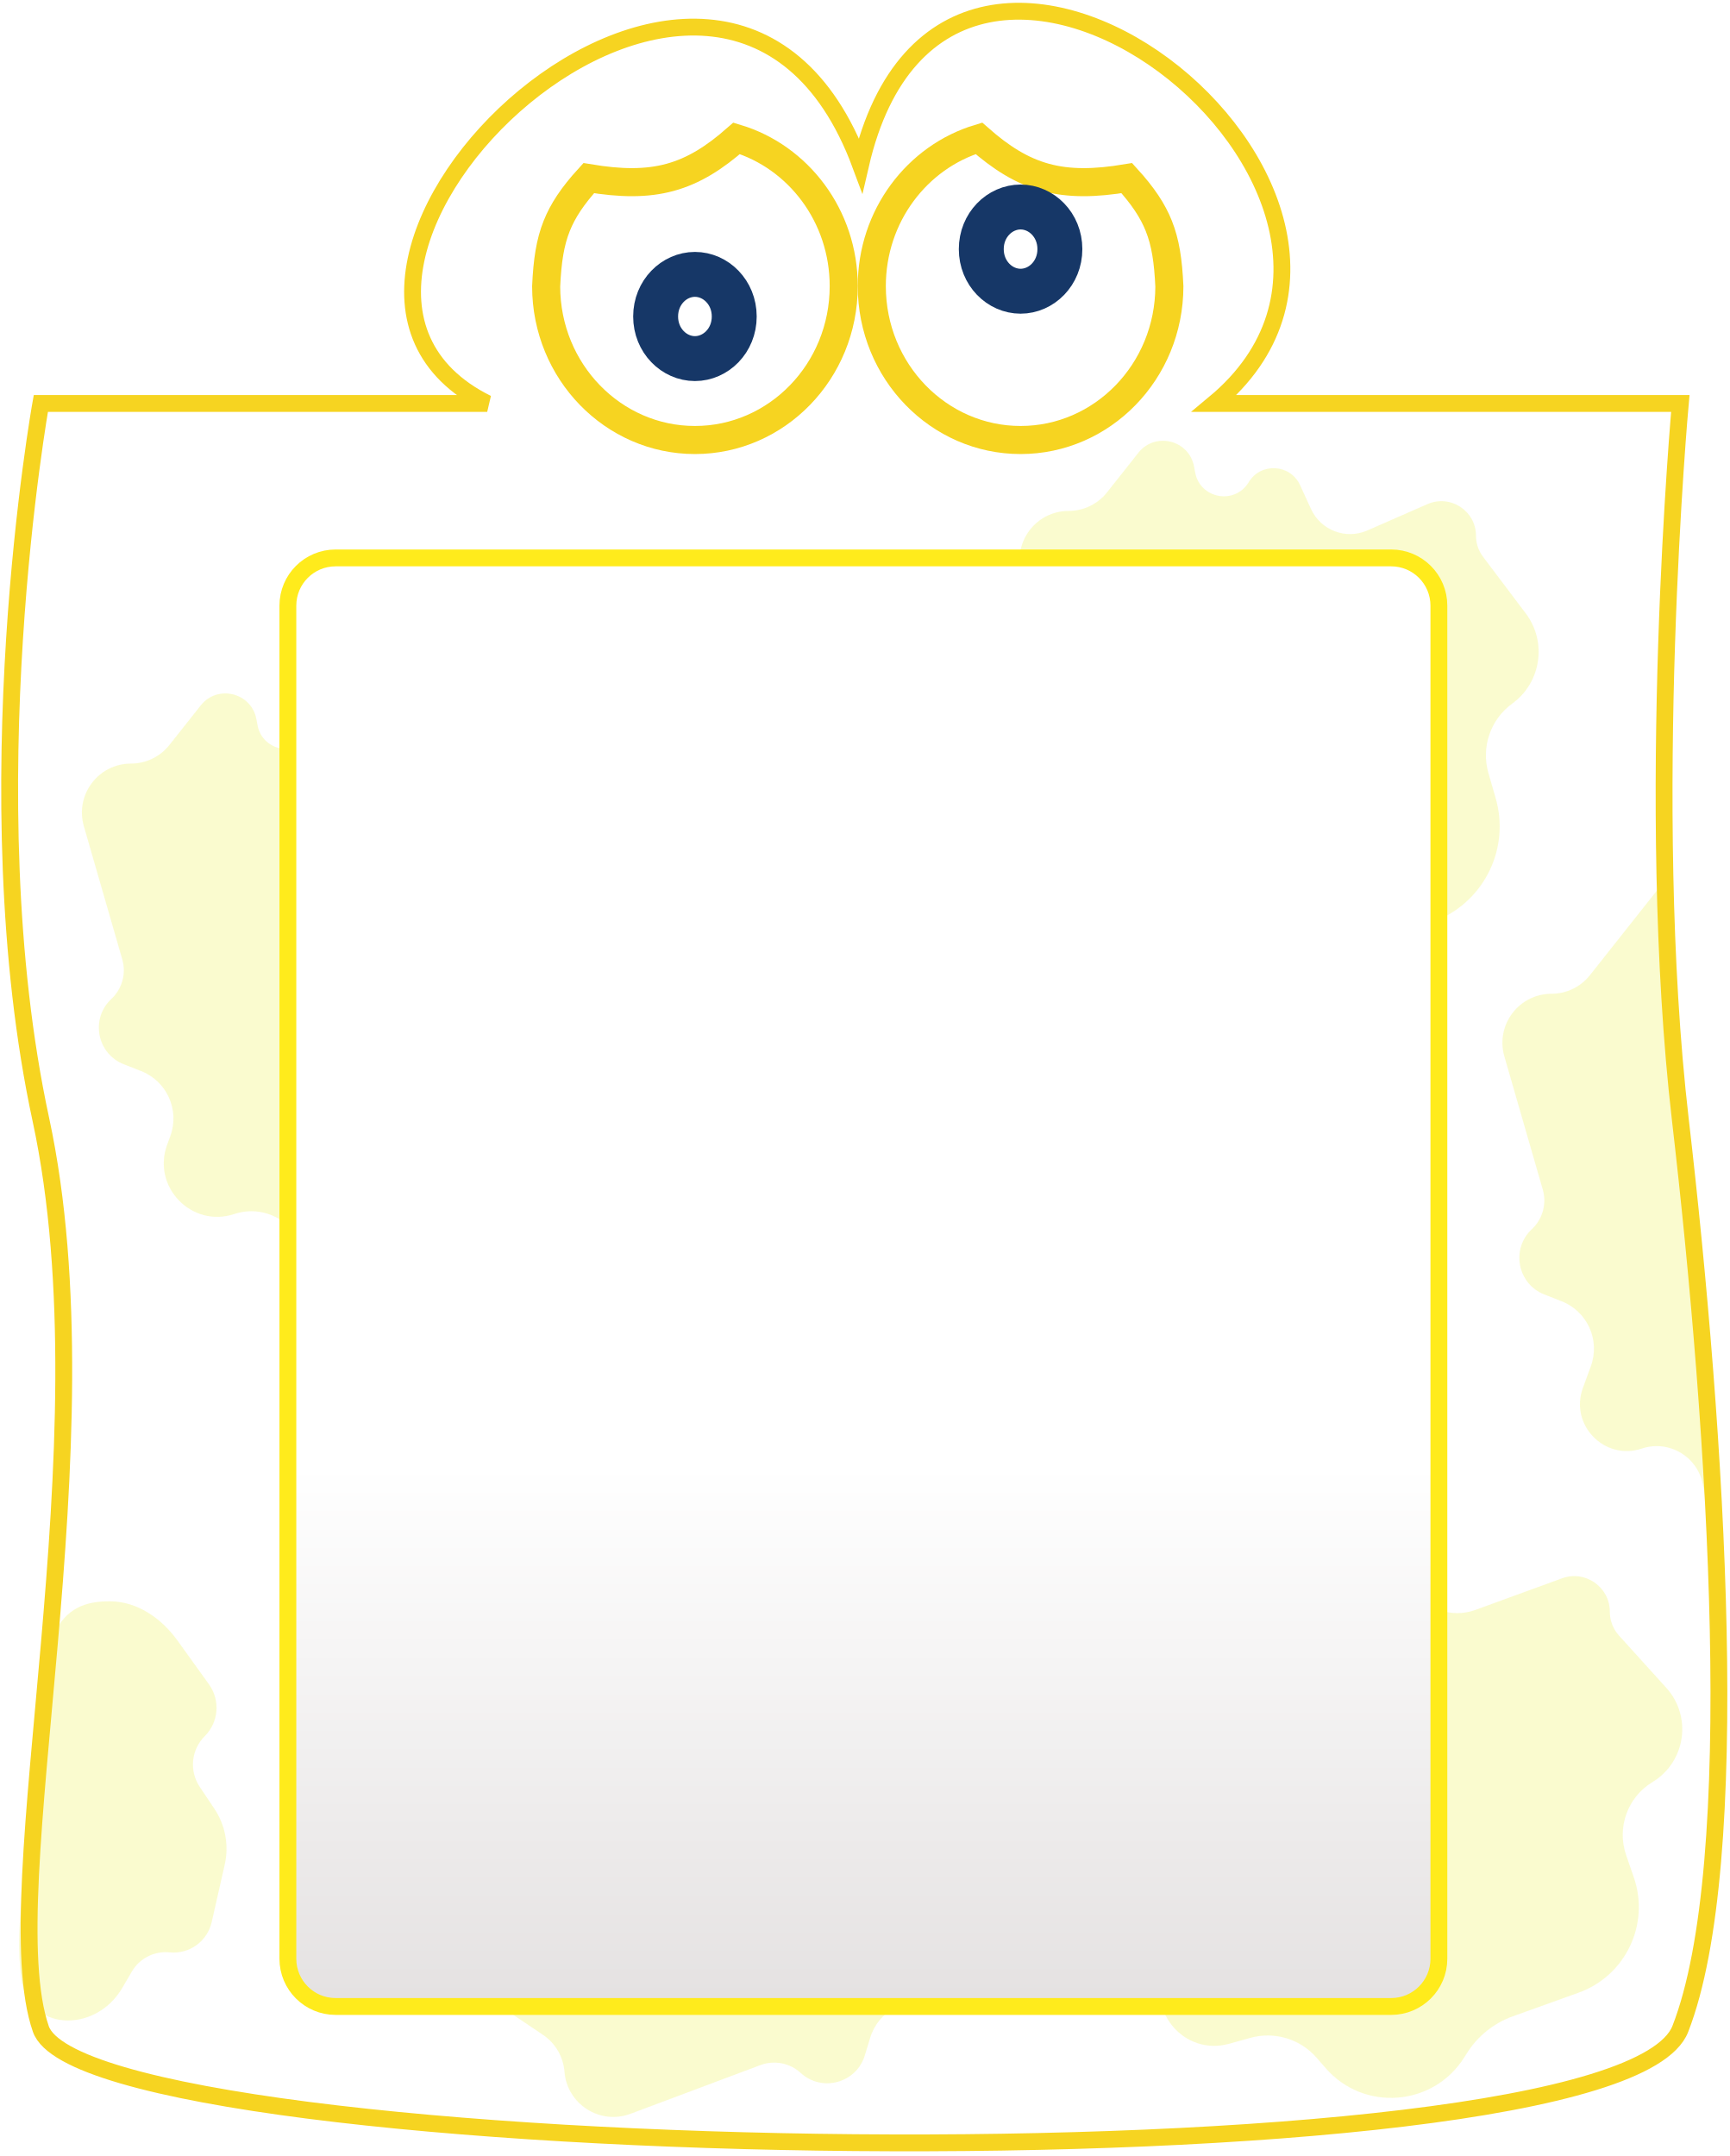
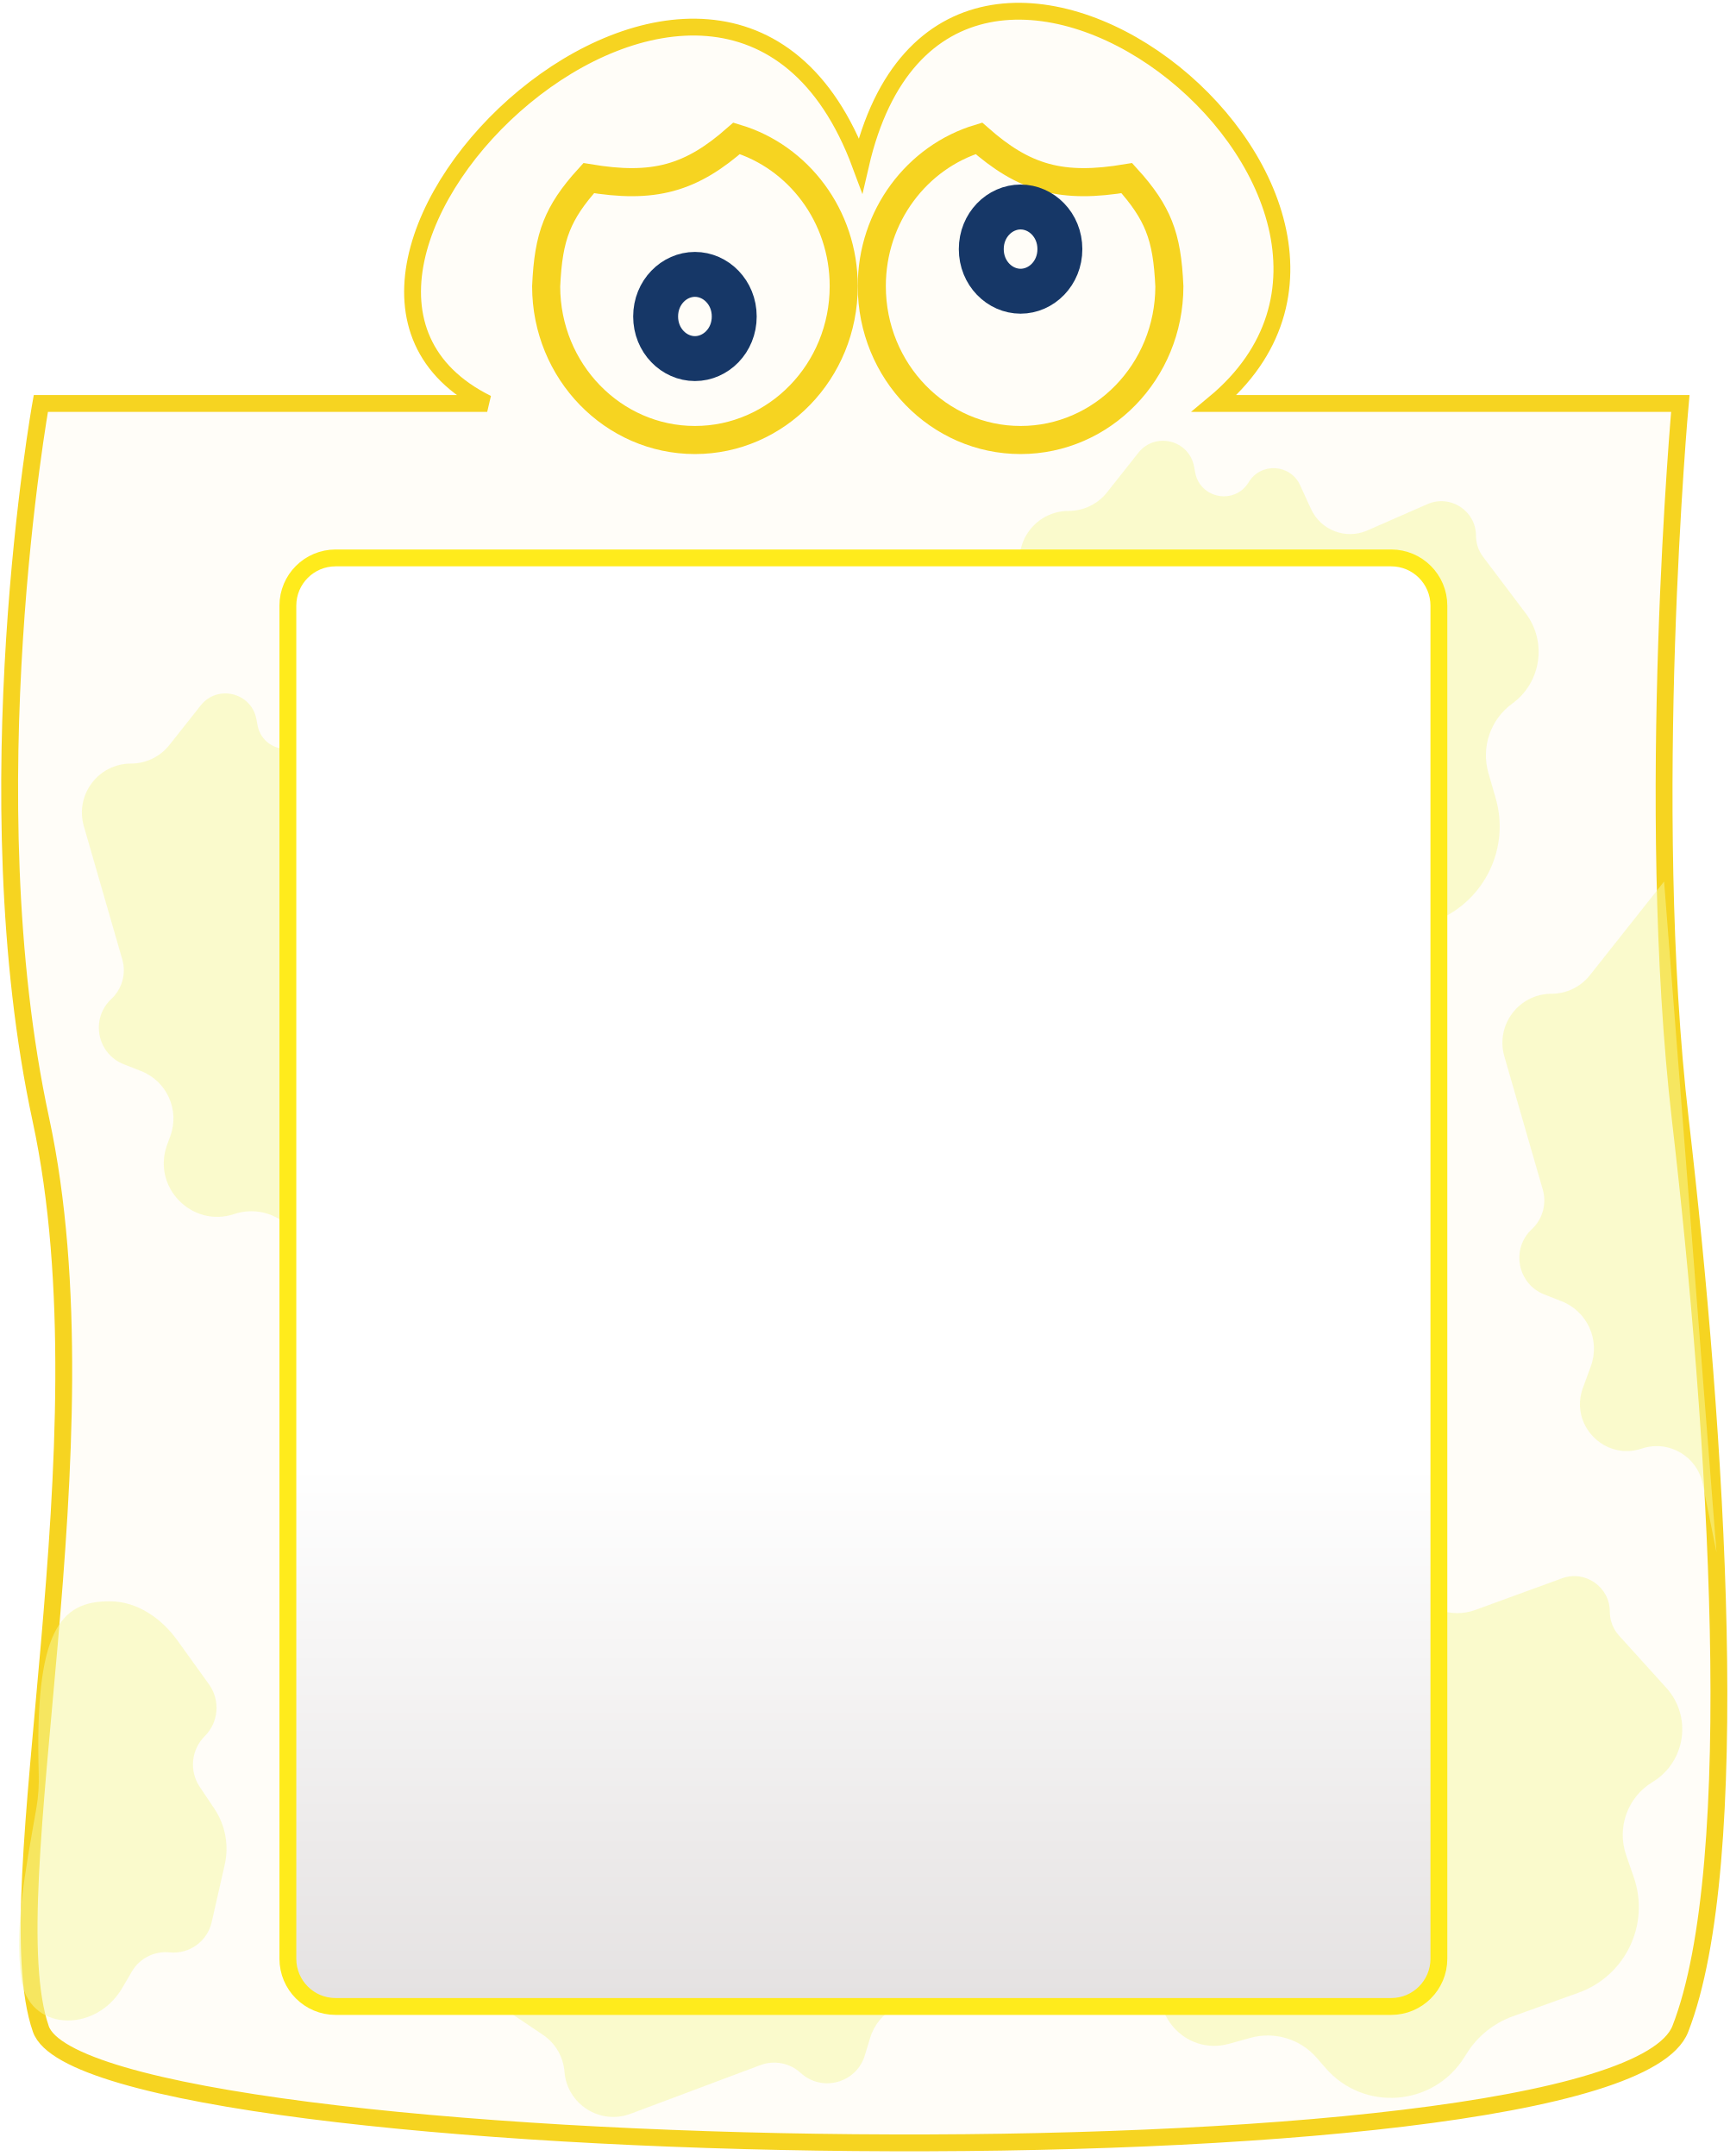
<svg xmlns="http://www.w3.org/2000/svg" width="308" height="384" viewBox="0 0 308 384" fill="none">
+   <path d="M86.772 71.863L7.272 71.864C7.272 71.864 -5.228 141.37 7.272 199.37C19.772 257.37 -1.226 336.87 7.272 361.37C15.771 385.87 287.77 390.87 299.271 361.37C310.772 331.87 305.771 255.37 299.271 199.37C292.771 143.37 299.271 71.864 299.271 71.864L216.271 71.864C260.771 34.866 168.772 -37.629 153.272 29.365C128.772 -36.629 40.272 48.856 86.772 71.863Z" fill="#FFFDF8" stroke="#F6D421" stroke-width="3" />
  <path d="M251.342 282.454L249.175 278.515C246.87 274.323 240.986 273.957 238.178 277.83C234.884 282.372 227.773 280.914 226.534 275.441L226.467 275.145C225.291 269.955 218.806 268.17 215.14 272.028L207.781 279.775C205.824 281.834 203.109 283 200.268 283C193.146 283 188.147 290.02 190.477 296.751L197.674 317.544C198.597 320.208 197.72 323.164 195.495 324.895C191.331 328.134 192.477 334.71 197.491 336.349L202.111 337.86C207.258 339.542 209.833 345.296 207.658 350.255L207.425 350.785C204.142 358.27 211.029 366.208 218.903 364.014L222.686 362.96C226.98 361.763 231.581 363.144 234.506 366.508L236.107 368.348C242.887 376.145 255.268 375.195 260.778 366.454L261.262 365.687C263.177 362.65 266.052 360.34 269.431 359.126L281.156 354.912C289.504 351.912 293.888 342.758 290.991 334.374L289.617 330.396C287.925 325.498 289.883 320.084 294.316 317.4C300.228 313.822 301.412 305.742 296.776 300.618L288.355 291.31C287.3 290.145 286.717 288.63 286.717 287.059C286.717 282.658 282.341 279.597 278.207 281.107L262.77 286.742C258.424 288.329 253.571 286.508 251.342 282.454Z" fill="#F7F9A0" fill-opacity="0.5" />
  <path d="M233.497 90.656L231.55 86.408C229.815 82.624 224.552 82.324 222.4 85.887C219.939 89.96 213.75 88.844 212.868 84.168L212.662 83.078C211.771 78.354 205.738 76.868 202.755 80.636L197.173 87.688C195.516 89.78 192.994 91 190.325 91C184.514 91 180.324 96.57 181.934 102.154L188.777 125.876C189.507 128.406 188.754 131.132 186.829 132.928C183.068 136.439 184.257 142.673 189.047 144.553L192.127 145.761C196.718 147.562 199.032 152.698 197.339 157.33L196.764 158.903C194.021 166.406 201.168 173.754 208.745 171.22C212.695 169.899 217.047 171.295 219.491 174.668L220.6 176.198C225.871 183.472 236.948 182.677 241.126 174.725L241.959 173.14C243.366 170.461 245.649 168.346 248.427 167.148L256.171 163.809C264.534 160.202 268.912 150.942 266.393 142.19L265.091 137.669C263.766 133.066 265.465 128.125 269.341 125.31C274.492 121.569 275.573 114.33 271.74 109.247L264.126 99.148C263.32 98.079 262.883 96.775 262.883 95.436C262.883 90.986 258.316 88.001 254.241 89.786L243.529 94.479C239.702 96.156 235.238 94.454 233.497 90.656Z" fill="#F7F9A0" fill-opacity="0.5" />
  <path d="M303.252 264.271L305.717 276.5L298.609 185.5L296.383 157L283.173 173.688C281.516 175.78 278.994 177 276.325 177C270.514 177 266.324 182.57 267.934 188.154L274.777 211.876C275.507 214.406 274.754 217.132 272.829 218.928C269.068 222.439 270.257 228.673 275.047 230.553L278.127 231.761C282.718 233.562 285.032 238.698 283.339 243.33L281.921 247.211C279.518 253.783 285.778 260.219 292.415 257.999C297.178 256.406 302.26 259.347 303.252 264.271Z" fill="#F7F9A0" fill-opacity="0.5" />
  <path d="M37.221 299.992L31.619 292.206C28.78 288.261 24.51 285.251 19.65 285.206C10.669 285.124 6.157 290.442 6.896 315.882C6.956 317.933 6.834 319.996 6.481 322.017C4.397 333.937 2.635 342.856 3.769 352.304C4.909 361.803 16.964 362.312 21.788 354.049L23.482 351.149C24.859 348.791 27.487 347.455 30.203 347.732C33.705 348.09 36.923 345.778 37.702 342.345L40.025 332.107C40.804 328.67 40.135 325.064 38.174 322.137L35.575 318.256C33.675 315.419 34.048 311.634 36.466 309.223C38.949 306.748 39.268 302.838 37.221 299.992Z" fill="#F7F9A0" fill-opacity="0.5" />
  <path d="M66.497 135.656L64.55 131.408C62.815 127.623 57.552 127.324 55.4 130.887C52.939 134.96 46.75 133.844 45.868 129.168L45.662 128.078C44.771 123.354 38.738 121.867 35.755 125.637L30.172 132.688C28.516 134.78 25.994 136 23.325 136C17.514 136 13.323 141.57 14.934 147.154L21.777 170.876C22.507 173.406 21.754 176.132 19.829 177.928C16.068 181.439 17.257 187.673 22.047 189.553L25.127 190.761C29.718 192.562 32.032 197.698 30.339 202.33L29.764 203.903C27.021 211.406 34.168 218.754 41.745 216.22C45.696 214.899 50.047 216.295 52.491 219.668L53.6 221.198C58.871 228.472 69.948 227.677 74.126 219.725L74.959 218.14C76.366 215.461 78.649 213.346 81.427 212.148L89.171 208.809C97.534 205.202 101.912 195.942 99.393 187.19L98.091 182.669C96.766 178.066 98.465 173.125 102.341 170.31C107.492 166.569 108.573 159.33 104.74 154.247L97.126 144.148C96.32 143.079 95.883 141.775 95.883 140.435C95.883 135.986 91.316 133.001 87.241 134.786L76.529 139.479C72.702 141.156 68.237 139.454 66.497 135.656Z" fill="#F7F9A0" fill-opacity="0.5" />
  <path d="M96.832 325.968L92.749 328.24C89.111 330.264 89.221 335.534 92.941 337.403C97.193 339.539 96.562 345.796 91.969 347.039L90.898 347.329C86.258 348.585 85.245 354.715 89.235 357.397L96.699 362.413C98.914 363.902 100.327 366.321 100.534 368.982C100.986 374.776 106.866 378.52 112.307 376.48L135.425 367.812C137.891 366.887 140.666 367.426 142.607 369.205C146.4 372.682 152.523 371.011 154.024 366.089L154.989 362.925C156.427 358.208 161.368 355.501 166.118 356.829L167.73 357.279C175.424 359.43 182.194 351.733 179.078 344.377C177.453 340.541 178.507 336.094 181.68 333.395L183.119 332.17C189.96 326.349 188.306 315.367 180.052 311.821L178.407 311.114C175.628 309.92 173.342 307.808 171.931 305.131L167.999 297.671C163.753 289.614 154.18 285.969 145.65 289.162L141.245 290.811C136.758 292.491 131.701 291.182 128.592 287.537C124.462 282.692 117.161 282.177 112.391 286.394L102.916 294.771C101.912 295.658 100.646 296.194 99.311 296.299C94.875 296.645 92.254 301.43 94.351 305.354L99.863 315.668C101.832 319.354 100.484 323.937 96.832 325.968Z" fill="#F7F9A0" fill-opacity="0.5" />
-   <path d="M86.772 71.863L7.272 71.864C7.272 71.864 -5.228 141.37 7.272 199.37C19.772 257.37 -1.226 336.87 7.272 361.37C15.771 385.87 287.77 390.87 299.271 361.37C310.772 331.87 305.771 255.37 299.271 199.37C292.771 143.37 299.271 71.864 299.271 71.864L216.271 71.864C260.771 34.866 168.772 -37.629 153.272 29.365C128.772 -36.629 40.272 48.856 86.772 71.863Z" stroke="#F6D421" stroke-width="3" />
  <path d="M150.271 50.96C150.271 66.171 138.335 78.369 123.771 78.369C109.226 78.369 97.301 66.201 97.272 51.016C97.48 46.469 97.968 43.209 99.156 40.234C100.236 37.53 101.958 34.905 104.858 31.724C110.506 32.666 115.1 32.75 119.36 31.585C123.605 30.425 127.272 28.092 131.195 24.64C142.176 27.949 150.271 38.445 150.271 50.96Z" stroke="#F6D421" stroke-width="5" />
  <path d="M130.771 56.369C130.771 60.681 127.472 63.869 123.771 63.869C120.071 63.869 116.771 60.681 116.771 56.369C116.771 52.058 120.071 48.869 123.771 48.869C127.472 48.869 130.771 52.058 130.771 56.369Z" stroke="#163767" stroke-width="8" />
  <path d="M155.271 50.96C155.271 66.171 167.208 78.369 181.771 78.369C196.317 78.369 208.242 66.201 208.271 51.016C208.063 46.469 207.575 43.209 206.387 40.234C205.307 37.53 203.585 34.905 200.685 31.724C195.037 32.666 190.443 32.75 186.183 31.585C181.938 30.425 178.271 28.092 174.348 24.64C163.367 27.949 155.271 38.445 155.271 50.96Z" stroke="#F6D421" stroke-width="5" />
  <path d="M174.771 44.369C174.771 48.681 178.071 51.869 181.771 51.869C185.472 51.869 188.771 48.681 188.771 44.369C188.771 40.058 185.472 36.869 181.771 36.869C178.071 36.869 174.771 40.058 174.771 44.369Z" stroke="#163767" stroke-width="8" />
-   <rect x="51.272" y="99.369" width="205" height="258" rx="8.5" fill="url(#paint0_linear_939_14379)" stroke="#FFEB1C" stroke-width="3" />
+   <rect x="51.272" y="99.369" width="205" height="258" rx="8.5" fill="url(#paint0_linear_2027_14550)" stroke="#FFEB1C" stroke-width="3" />
  <defs>
-     <linearGradient id="paint0_linear_939_14379" x1="153.771" y1="97.869" x2="153.771" y2="358.869" gradientUnits="userSpaceOnUse">
+     <linearGradient id="paint0_linear_2027_14550" x1="153.771" y1="97.869" x2="153.771" y2="358.869" gradientUnits="userSpaceOnUse">
      <stop offset="0.625" stop-color="white" />
      <stop offset="1" stop-color="#E4E1E1" />
    </linearGradient>
  </defs>
</svg>
